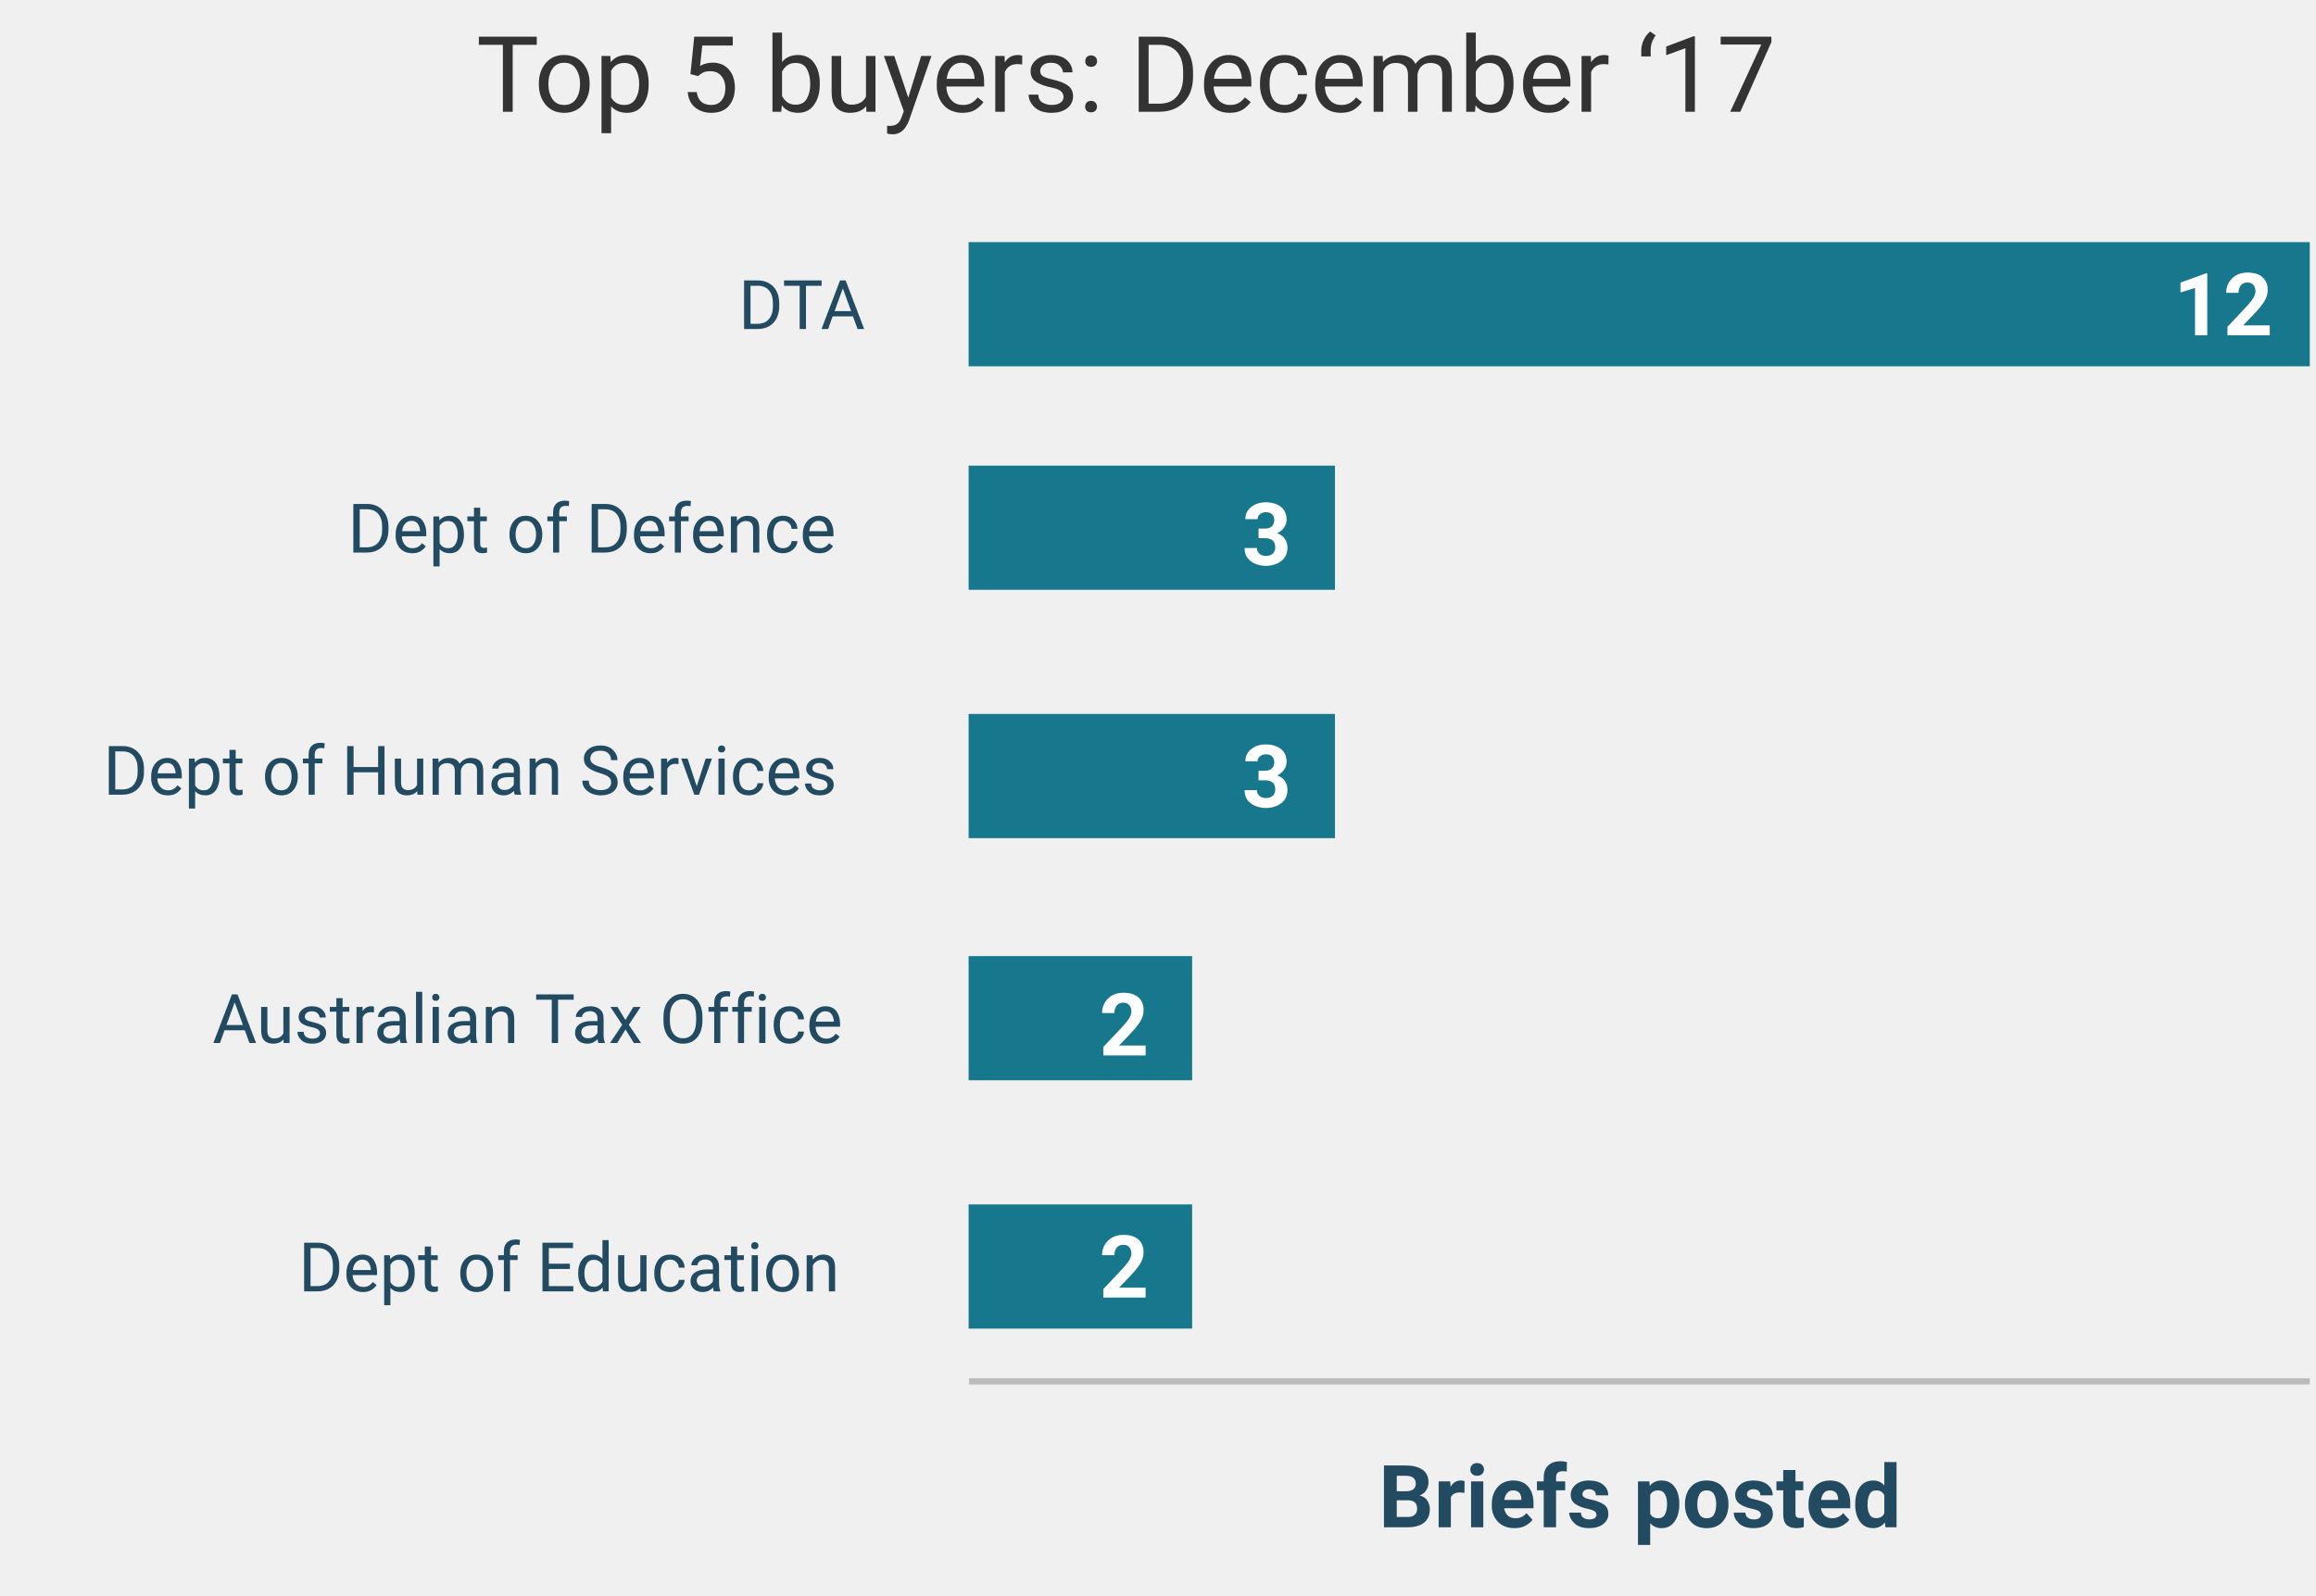
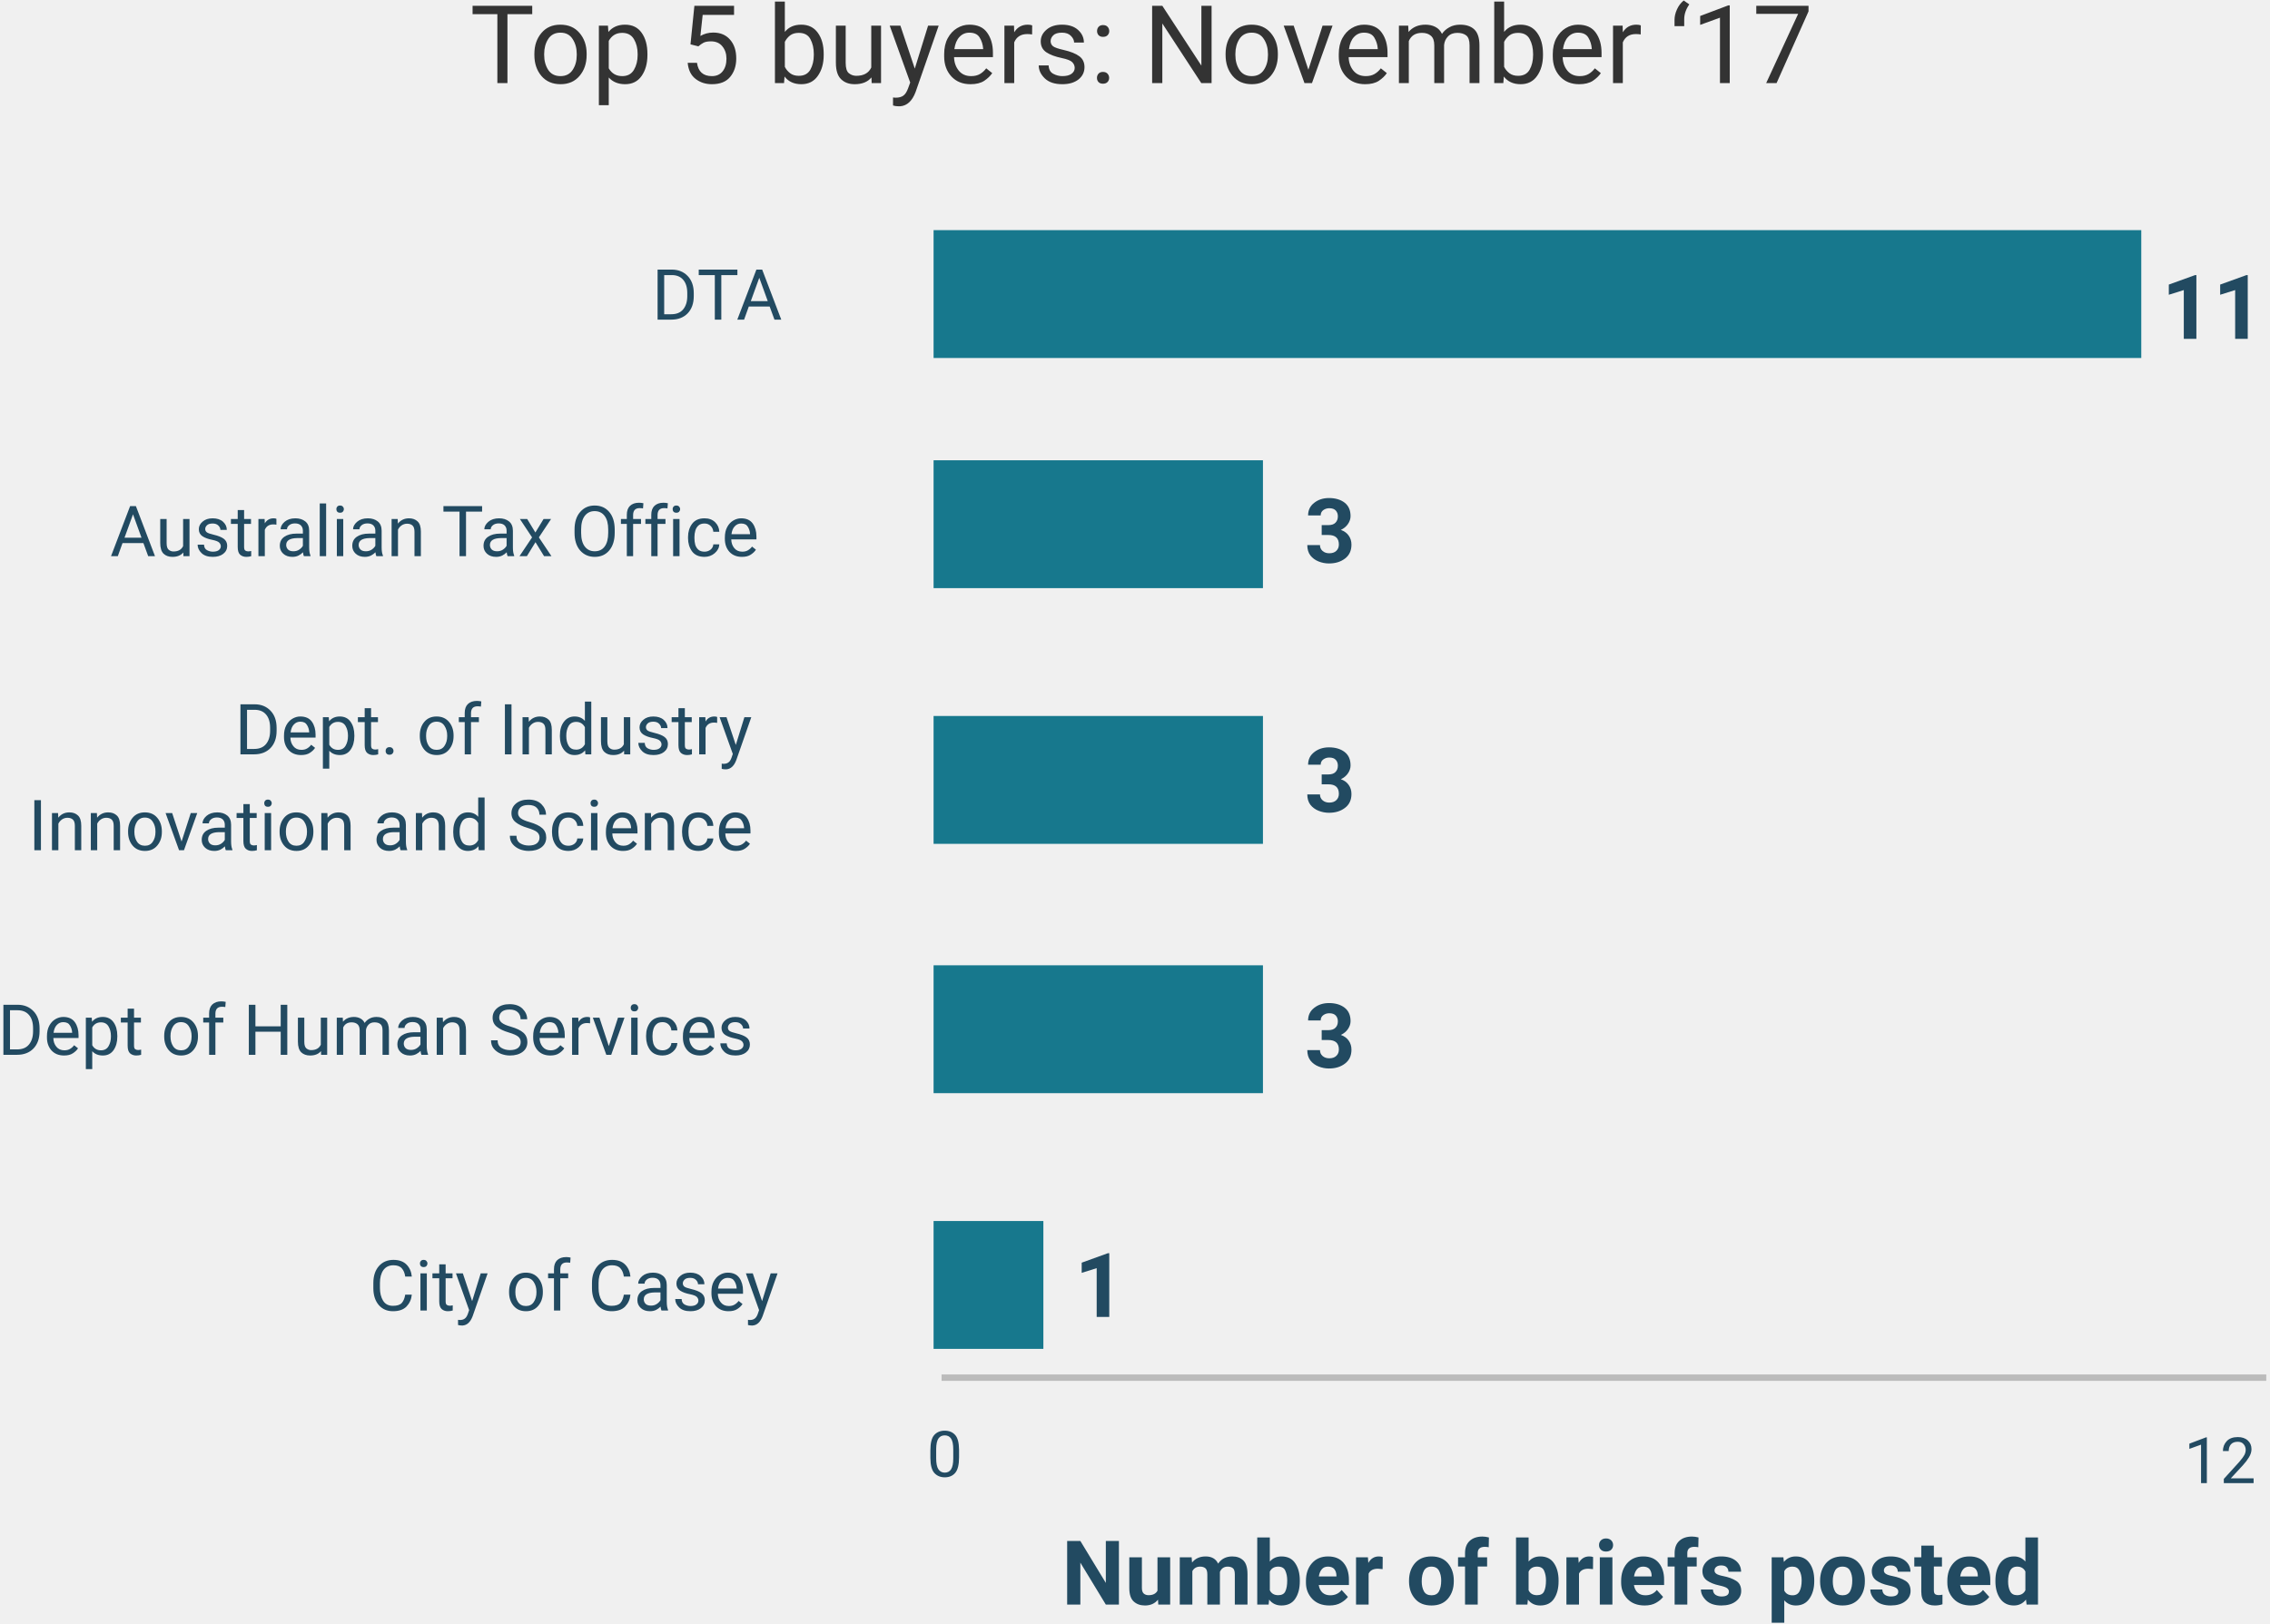
- <svg xmlns="http://www.w3.org/2000/svg" font-family="-apple-system, BlinkMacSystemFont, &quot;Segoe UI&quot;, Roboto, Helvetica, Arial, sans-serif, &quot;Apple Color Emoji&quot;, &quot;Segoe UI Emoji&quot;, &quot;Segoe UI Symbol&quot;" width="373px" height="257px" viewBox="0 0 373 257" version="1.1" style="background: #FFFFFF;">
+ <svg xmlns="http://www.w3.org/2000/svg" font-family="-apple-system, BlinkMacSystemFont, &quot;Segoe UI&quot;, Roboto, Helvetica, Arial, sans-serif, &quot;Apple Color Emoji&quot;, &quot;Segoe UI Emoji&quot;, &quot;Segoe UI Symbol&quot;" width="355px" height="254px" viewBox="0 0 355 254" version="1.1">
  <defs />
-   <g id="Symbols" stroke="none" stroke-width="1" fill="none" fill-rule="evenodd">
-     <g id="&gt;768-Top-5-agencies-listing-briefs-on-the-Marketplace">
-       <text id="Top-5-buyers:-Decemb" font-size="17" font-weight="normal" fill="#333333">
-         <tspan x="76.699" y="18">Top 5 buyers: December ‘17</tspan>
-       </text>
-       <text id="Briefs-posted" font-size="14" font-weight="bold" fill="#224A61">
-         <tspan x="222" y="246">Briefs posted</tspan>
-       </text>
-       <path d="M156.551,222.5 L371.5,222.5" id="Line-Copy" stroke="#BBBBBB" stroke-linecap="square" />
-       <text id="DTA" font-size="11" font-weight="normal" fill="#224A61">
-         <tspan x="118.935" y="53">DTA</tspan>
-       </text>
-       <text id="Dept-of-Defence" font-size="11" font-weight="normal" fill="#224A61">
-         <tspan x="56" y="89">Dept of Defence	</tspan>
-       </text>
-       <text id="Dept-of-Human-Servic" font-size="11" font-weight="normal" fill="#224A61">
-         <tspan x="16.626" y="128">Dept of Human Services</tspan>
-       </text>
-       <text id="Australian-Tax-Offic" font-size="11" font-weight="normal" fill="#224A61">
-         <tspan x="34.206" y="168">Australian Tax Office</tspan>
-       </text>
-       <text id="Dept-of-Education" font-size="11" font-weight="normal" fill="#224A61">
-         <tspan x="48.074" y="208">Dept of Education</tspan>
-       </text>
-       <rect id="Rectangle-10-Copy-16" fill="#17788D" x="156" y="39" width="216" height="20" />
-       <rect id="Rectangle-10-Copy-17" fill="#17788D" x="156" y="75" width="59" height="20" />
-       <rect id="Rectangle-10-Copy-18" fill="#17788D" x="156" y="115" width="59" height="20" />
-       <rect id="Rectangle-10-Copy-19" fill="#17788D" x="156" y="154" width="36" height="20" />
-       <rect id="Rectangle-10-Copy-20" fill="#17788D" x="156" y="194" width="36" height="20" />
-       <text id="3" font-size="14" font-weight="bold" fill="#FFFFFF">
-         <tspan x="200.009" y="91">3</tspan>
-       </text>
-       <text id="3" font-size="14" font-weight="bold" fill="#FFFFFF">
-         <tspan x="200.009" y="130">3</tspan>
-       </text>
-       <text id="2" font-size="14" font-weight="bold" fill="#FFFFFF">
-         <tspan x="177.009" y="170">2</tspan>
-       </text>
-       <text id="2-copy" font-size="14" font-weight="bold" fill="#FFFFFF">
-         <tspan x="177.009" y="209">2</tspan>
-       </text>
-       <text id="12" font-size="14" font-weight="bold" fill="#FFFFFF">
-         <tspan x="350.018" y="54">12</tspan>
-       </text>
+   <g id="Mocks" stroke="none" stroke-width="1" fill="none" fill-rule="evenodd">
+     <g id="Nov-monthly-report-greater-than-768px" transform="translate(-704, -521)">
+       <g id="&gt;768-Top-5-agencies-listing-briefs-on-the-Marketplace" transform="translate(686, 518)">
+         <g>
+           <text id="Top-5-buyers:-Octobe" font-size="17" font-weight="normal" fill="#333333">
+             <tspan x="91.483" y="16">Top 5 buyers: November ‘17</tspan>
+           </text>
+           <text id="Number-of-briefs-pos-Copy" font-size="14" font-weight="bold" fill="#224A61">
+             <tspan x="184" y="254">Number of briefs posted</tspan>
+           </text>
+           <text id="DTA" font-size="11" font-weight="normal" fill="#224A61">
+             <tspan x="119.935" y="53">DTA</tspan>
+           </text>
+           <text id="Australian-Tax-Offic" font-size="11" font-weight="normal" fill="#224A61">
+             <tspan x="35.206" y="90">Australian Tax Office</tspan>
+           </text>
+           <text id="Dept.-of-Industry-In" font-size="11" font-weight="normal" fill="#224A61">
+             <tspan x="54.697" y="121">Dept. of Industry </tspan>
+             <tspan x="22.385" y="136">Innovation and Science</tspan>
+           </text>
+           <text id="Dept-of-Human-Servic" font-size="11" font-weight="normal" fill="#224A61">
+             <tspan x="17.626" y="168">Dept of Human Services</tspan>
+           </text>
+           <text id="City-of-Casey" font-size="11" font-weight="normal" fill="#224A61">
+             <tspan x="75.747" y="208">City of Casey</tspan>
+           </text>
+           <text id="0-copy" font-size="10" font-weight="normal" fill="#224A61">
+             <tspan x="162.936" y="234">0</tspan>
+           </text>
+           <rect id="Rectangle-10-Copy-16" fill="#17788D" x="164" y="39" width="188.87" height="20" />
+           <rect id="Rectangle-10-Copy-17" fill="#17788D" x="164" y="75" width="51.51" height="20" />
+           <rect id="Rectangle-10-Copy-18" fill="#17788D" x="164" y="115" width="51.51" height="20" />
+           <rect id="Rectangle-10-Copy-19" fill="#17788D" x="164" y="154" width="51.51" height="20" />
+           <rect id="Rectangle-10-Copy-20" fill="#17788D" x="164" y="194" width="17.17" height="20" />
+           <text id="3" font-size="14" font-weight="bold" fill="#224A61">
+             <tspan x="222.009" y="91">3</tspan>
+           </text>
+           <text id="3" font-size="14" font-weight="bold" fill="#224A61">
+             <tspan x="222.009" y="130">3</tspan>
+           </text>
+           <text id="3" font-size="14" font-weight="bold" fill="#224A61">
+             <tspan x="222.009" y="170">3</tspan>
+           </text>
+           <text id="1" font-size="14" font-weight="bold" fill="#224A61">
+             <tspan x="186.009" y="209">1</tspan>
+           </text>
+           <path d="M165.749,218.5 L371.916,218.5" id="Line-Copy" stroke="#BBBBBB" stroke-linecap="square" />
+           <text id="12" font-size="10" font-weight="normal" fill="#224A61">
+             <tspan x="359.564" y="235">12</tspan>
+           </text>
+           <text id="11" font-size="14" font-weight="bold" fill="#224A61">
+             <tspan x="356.018" y="56">11</tspan>
+           </text>
+         </g>
+       </g>
    </g>
  </g>
</svg>
